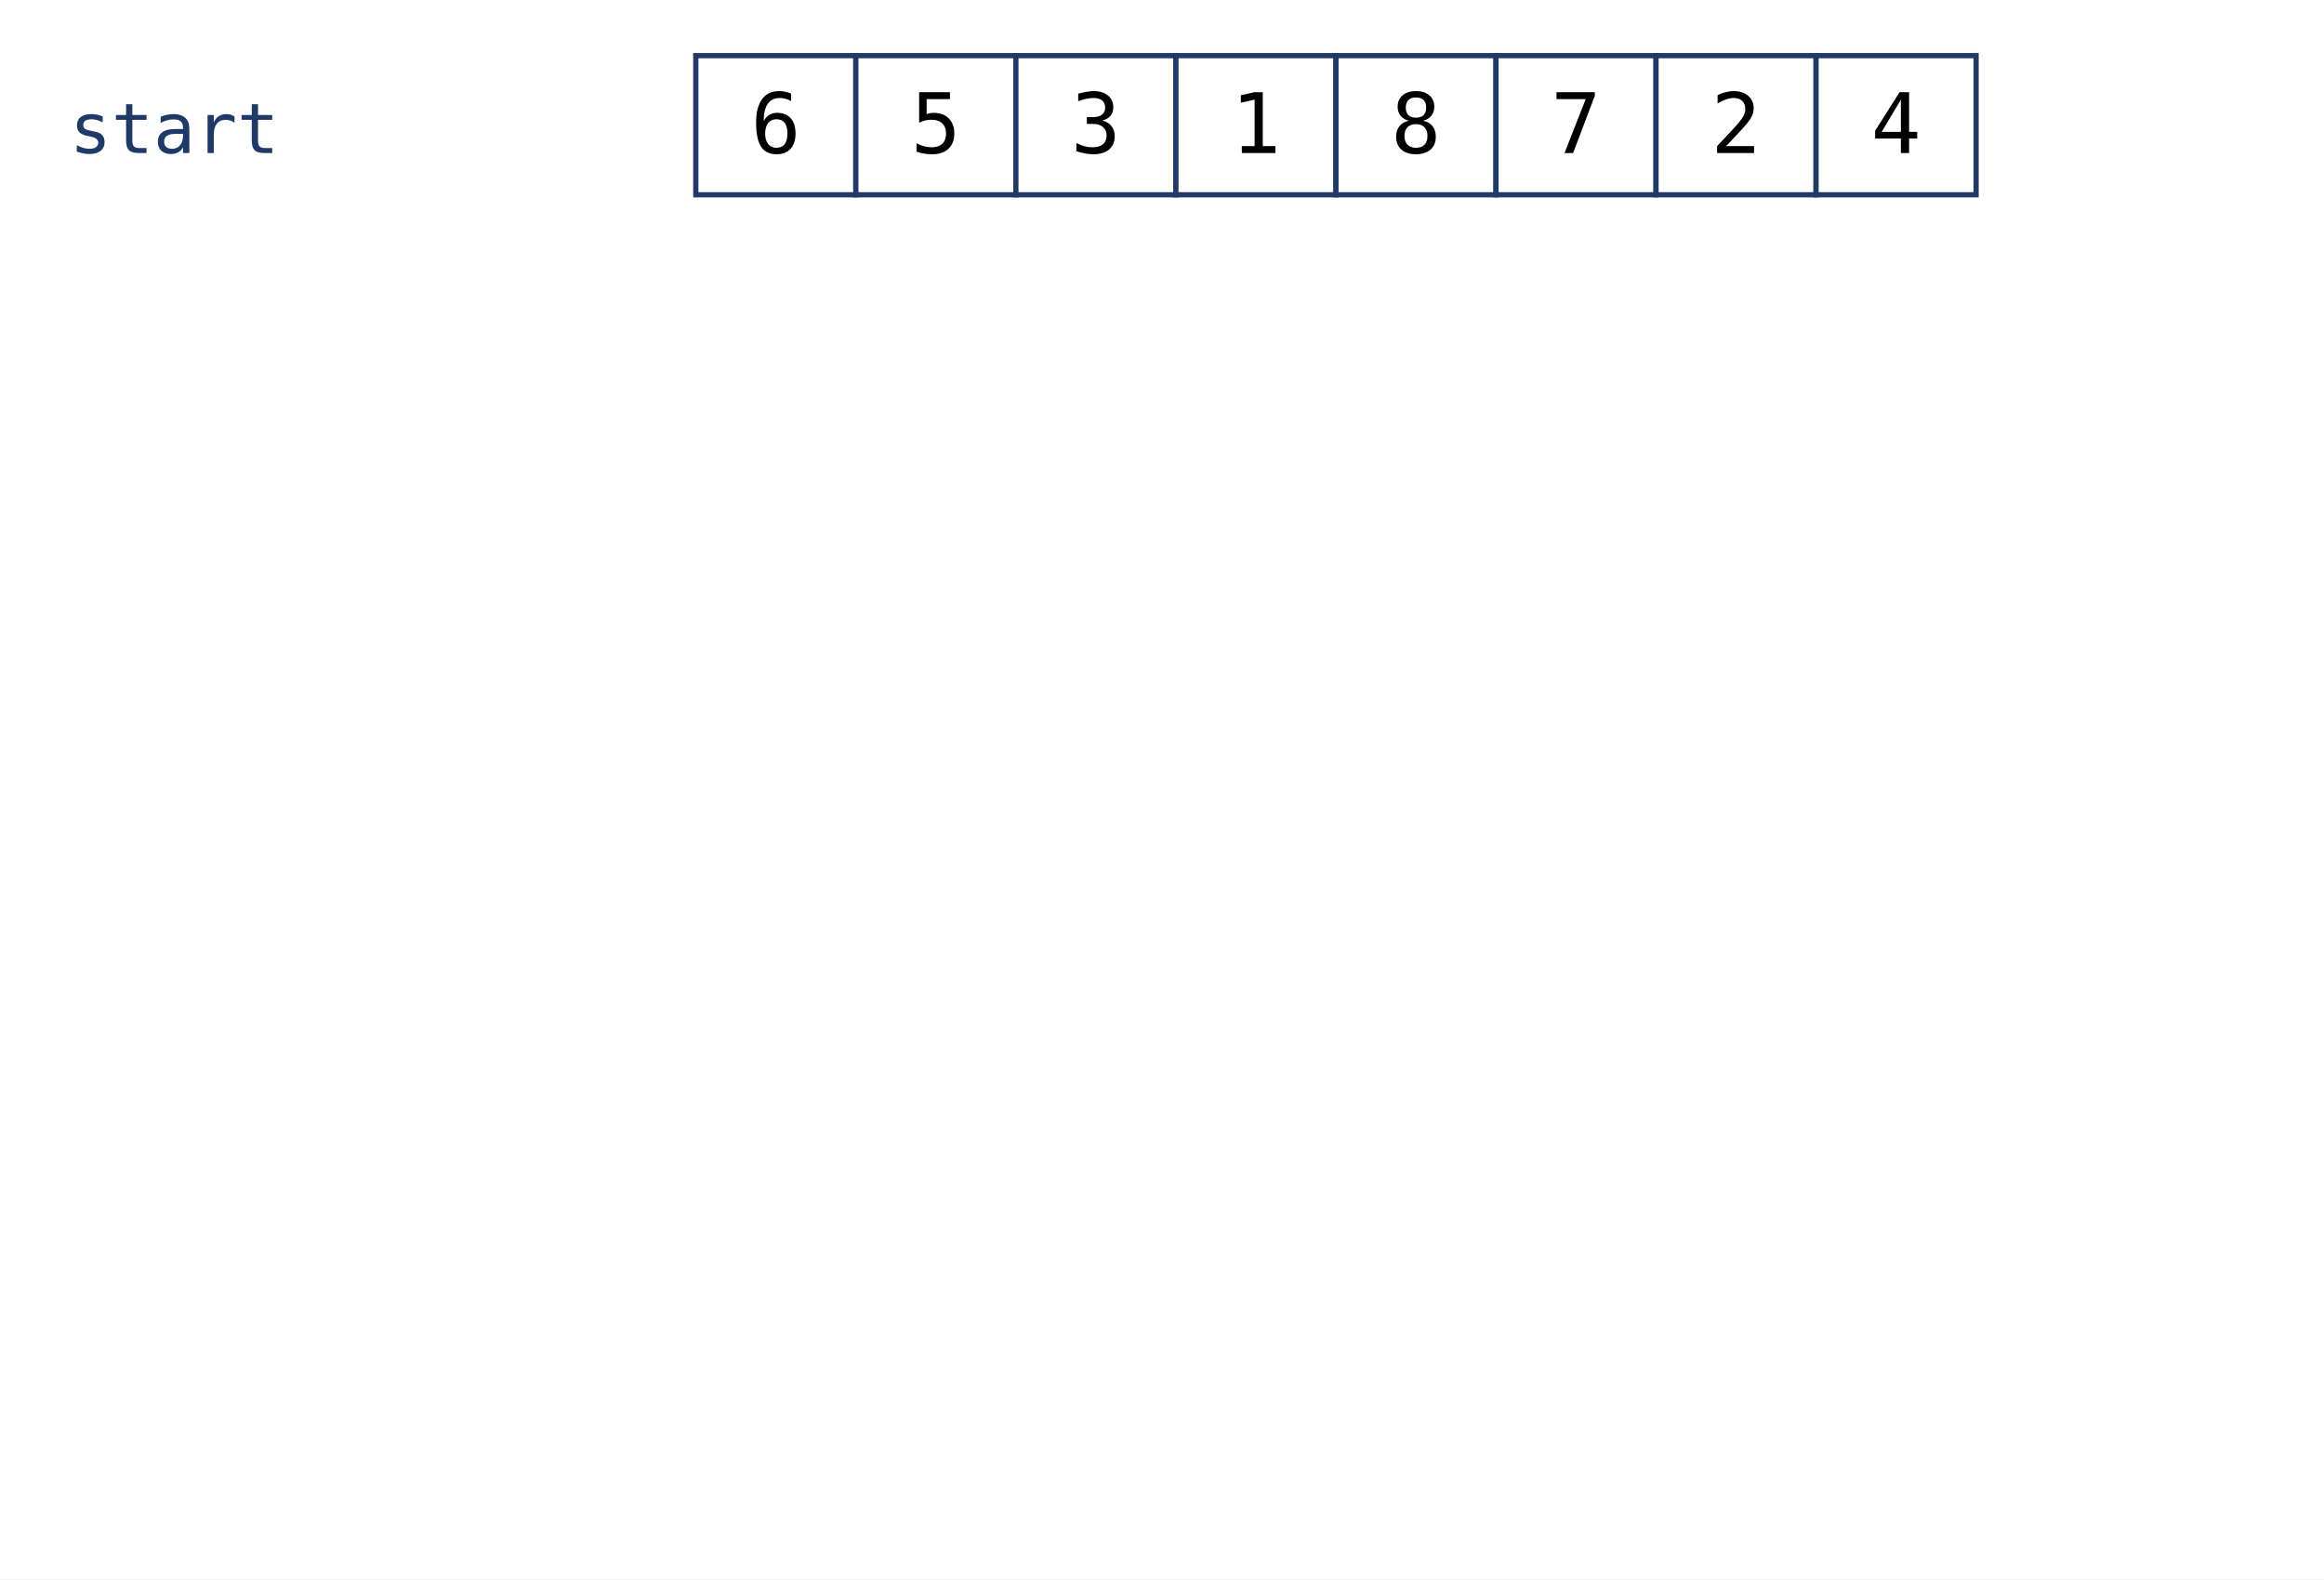
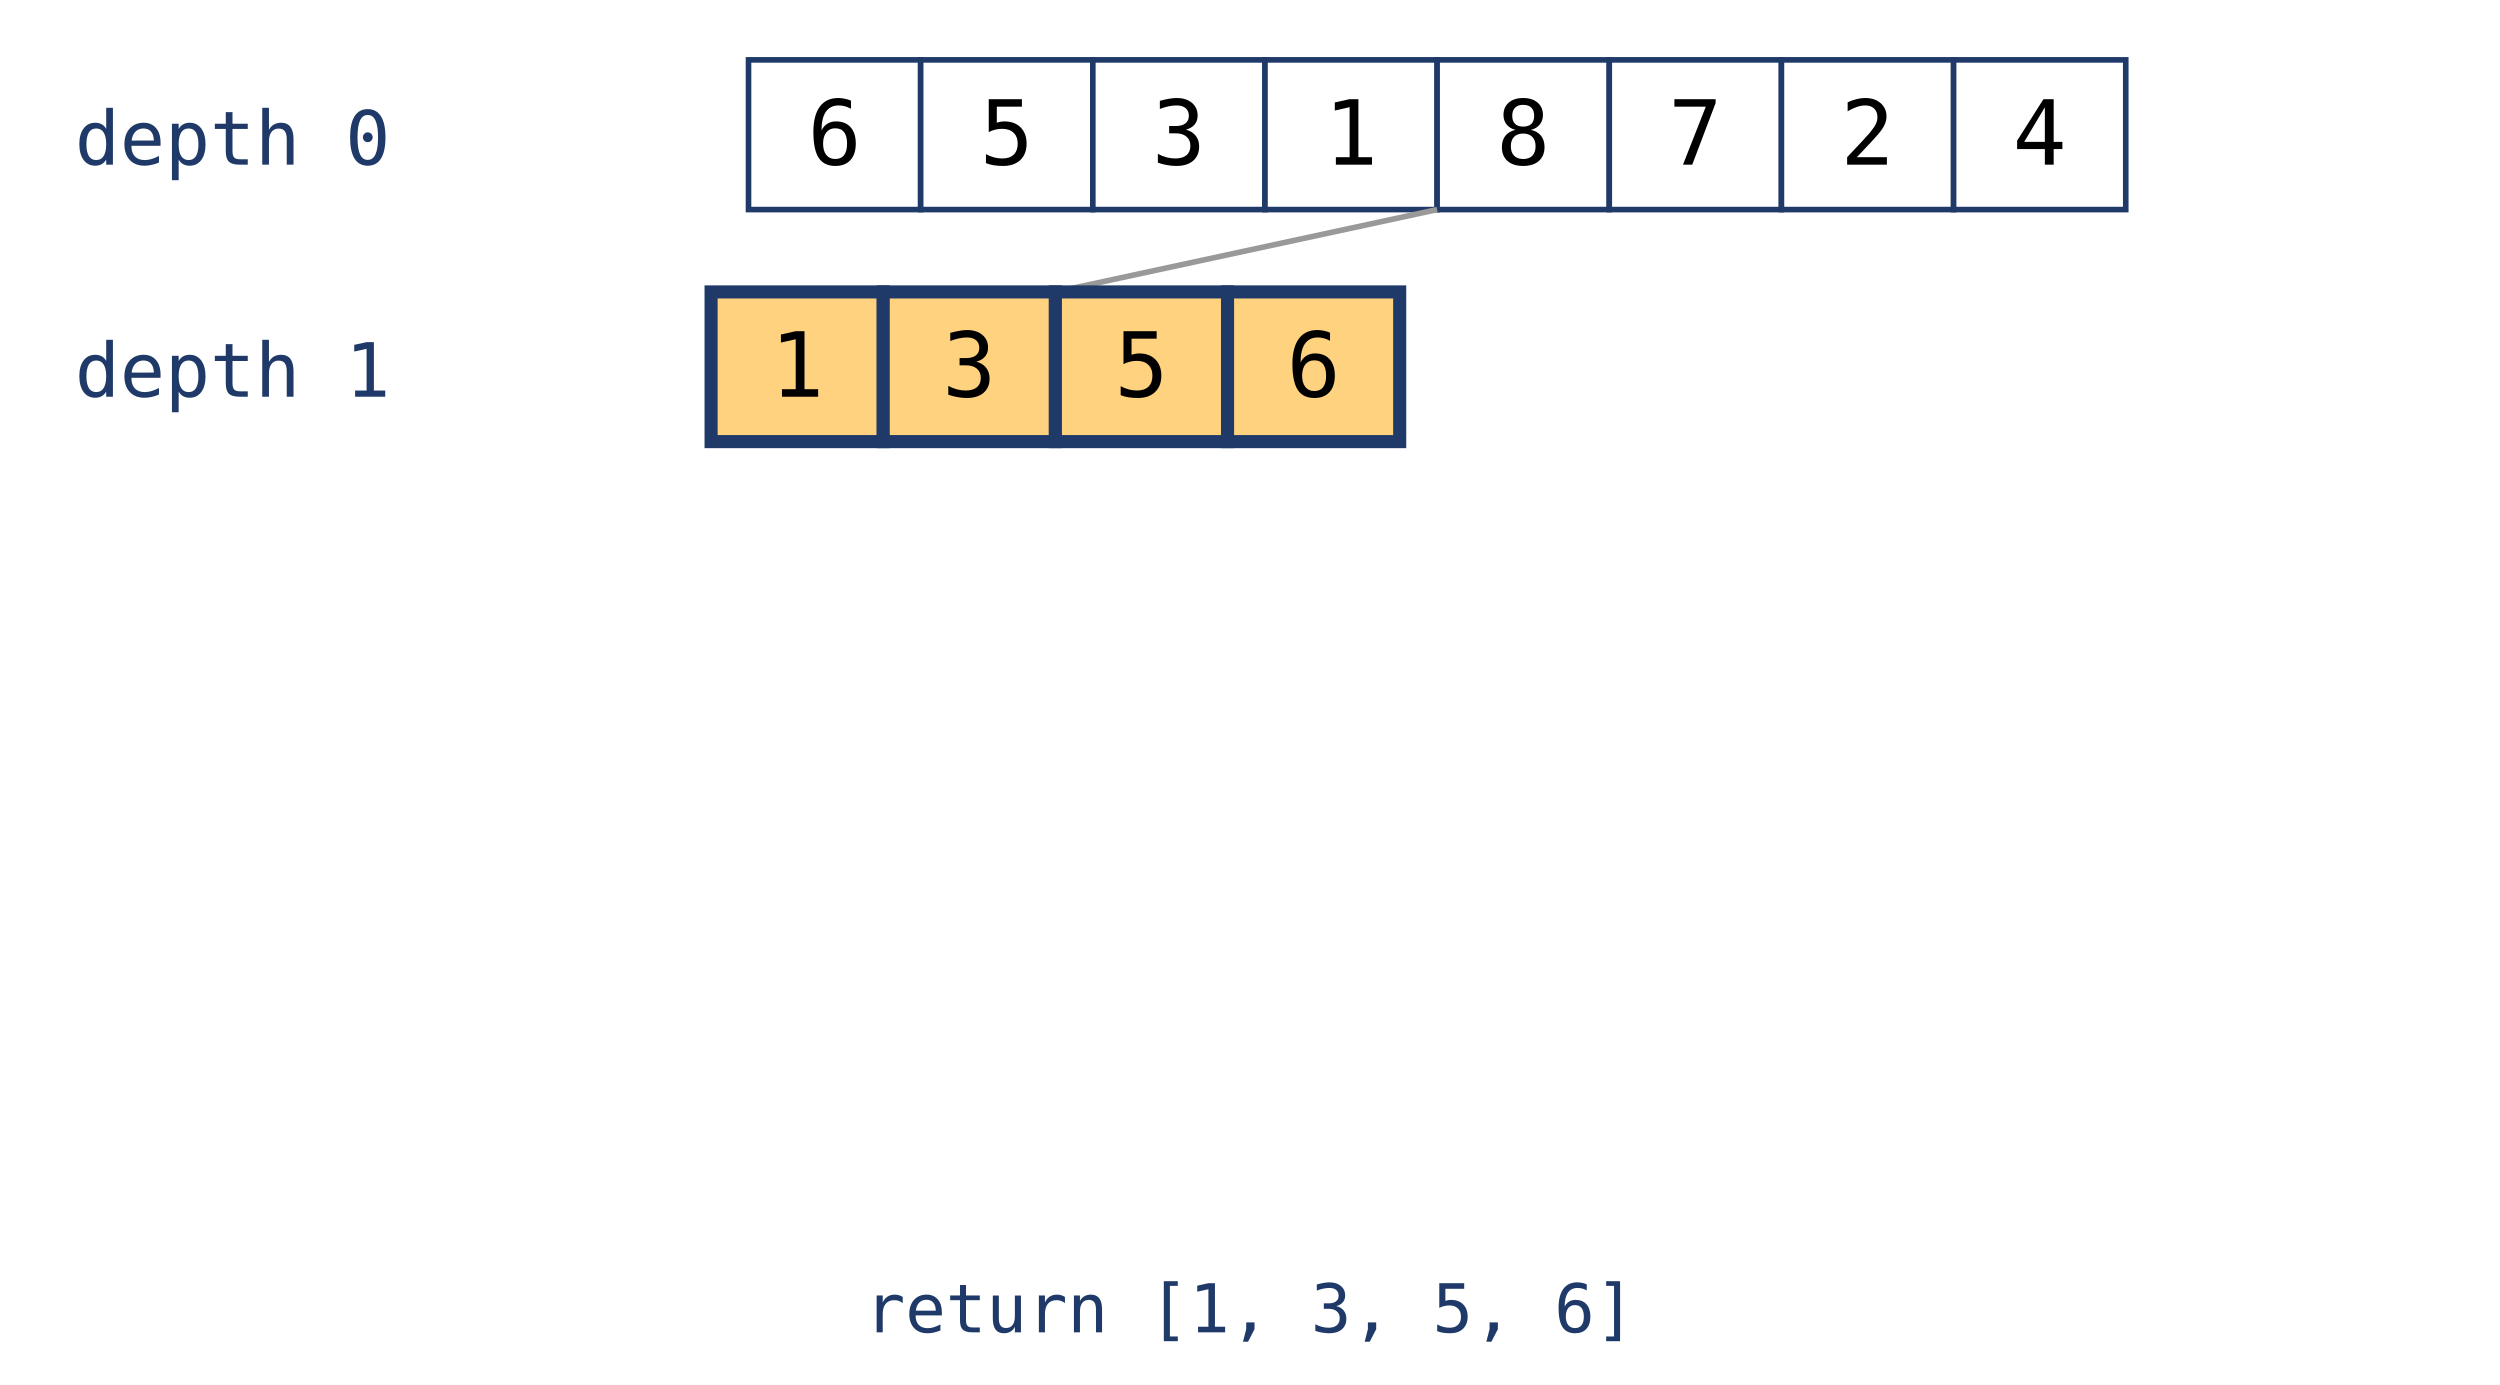
- <svg xmlns="http://www.w3.org/2000/svg" width="668" height="454" viewBox="0 0 668 454" font-family="Consolas, monospace" font-size="24">
-   <rect width="668" height="454" fill="#ffffff" />
-   <text x="20" y="44" font-size="20" fill="#1f3a68">start</text>
+ <svg xmlns="http://www.w3.org/2000/svg" width="668" height="370" viewBox="0 0 668 370" font-family="Consolas, monospace" font-size="24">
+   <rect width="668" height="370" fill="#ffffff" />
+   <text x="20" y="44" font-size="20" fill="#1f3a68">depth 0</text>
+   <text x="20" y="106" font-size="20" fill="#1f3a68">depth 1</text>
  <rect x="200.0" y="16" width="46" height="40" fill="#ffffff" stroke="#1f3a68" stroke-width="1.5" />
  <text x="223.0" y="44.0" text-anchor="middle" fill="#000000">6</text>
  <rect x="246.0" y="16" width="46" height="40" fill="#ffffff" stroke="#1f3a68" stroke-width="1.5" />
  <text x="269.0" y="44.0" text-anchor="middle" fill="#000000">5</text>
  <rect x="292.0" y="16" width="46" height="40" fill="#ffffff" stroke="#1f3a68" stroke-width="1.5" />
  <text x="315.0" y="44.0" text-anchor="middle" fill="#000000">3</text>
  <rect x="338.0" y="16" width="46" height="40" fill="#ffffff" stroke="#1f3a68" stroke-width="1.5" />
  <text x="361.0" y="44.0" text-anchor="middle" fill="#000000">1</text>
  <rect x="384.0" y="16" width="46" height="40" fill="#ffffff" stroke="#1f3a68" stroke-width="1.5" />
  <text x="407.0" y="44.0" text-anchor="middle" fill="#000000">8</text>
  <rect x="430.0" y="16" width="46" height="40" fill="#ffffff" stroke="#1f3a68" stroke-width="1.5" />
  <text x="453.0" y="44.0" text-anchor="middle" fill="#000000">7</text>
  <rect x="476.0" y="16" width="46" height="40" fill="#ffffff" stroke="#1f3a68" stroke-width="1.5" />
  <text x="499.0" y="44.0" text-anchor="middle" fill="#000000">2</text>
  <rect x="522.0" y="16" width="46" height="40" fill="#ffffff" stroke="#1f3a68" stroke-width="1.5" />
  <text x="545.0" y="44.0" text-anchor="middle" fill="#000000">4</text>
+   <line x1="384.0" y1="56" x2="282.0" y2="78" stroke="#999999" stroke-width="1.5" />
+   <rect x="190.0" y="78" width="46" height="40" fill="#ffd27f" stroke="#1f3a68" stroke-width="3.5" />
+   <text x="213.0" y="106.0" text-anchor="middle" fill="#000000">1</text>
+   <rect x="236.0" y="78" width="46" height="40" fill="#ffd27f" stroke="#1f3a68" stroke-width="3.5" />
+   <text x="259.0" y="106.0" text-anchor="middle" fill="#000000">3</text>
+   <rect x="282.0" y="78" width="46" height="40" fill="#ffd27f" stroke="#1f3a68" stroke-width="3.5" />
+   <text x="305.0" y="106.0" text-anchor="middle" fill="#000000">5</text>
+   <rect x="328.0" y="78" width="46" height="40" fill="#ffd27f" stroke="#1f3a68" stroke-width="3.5" />
+   <text x="351.0" y="106.0" text-anchor="middle" fill="#000000">6</text>
+   <text x="334.0" y="356" text-anchor="middle" font-size="18" fill="#1f3a68">return [1, 3, 5, 6]</text>
</svg>
